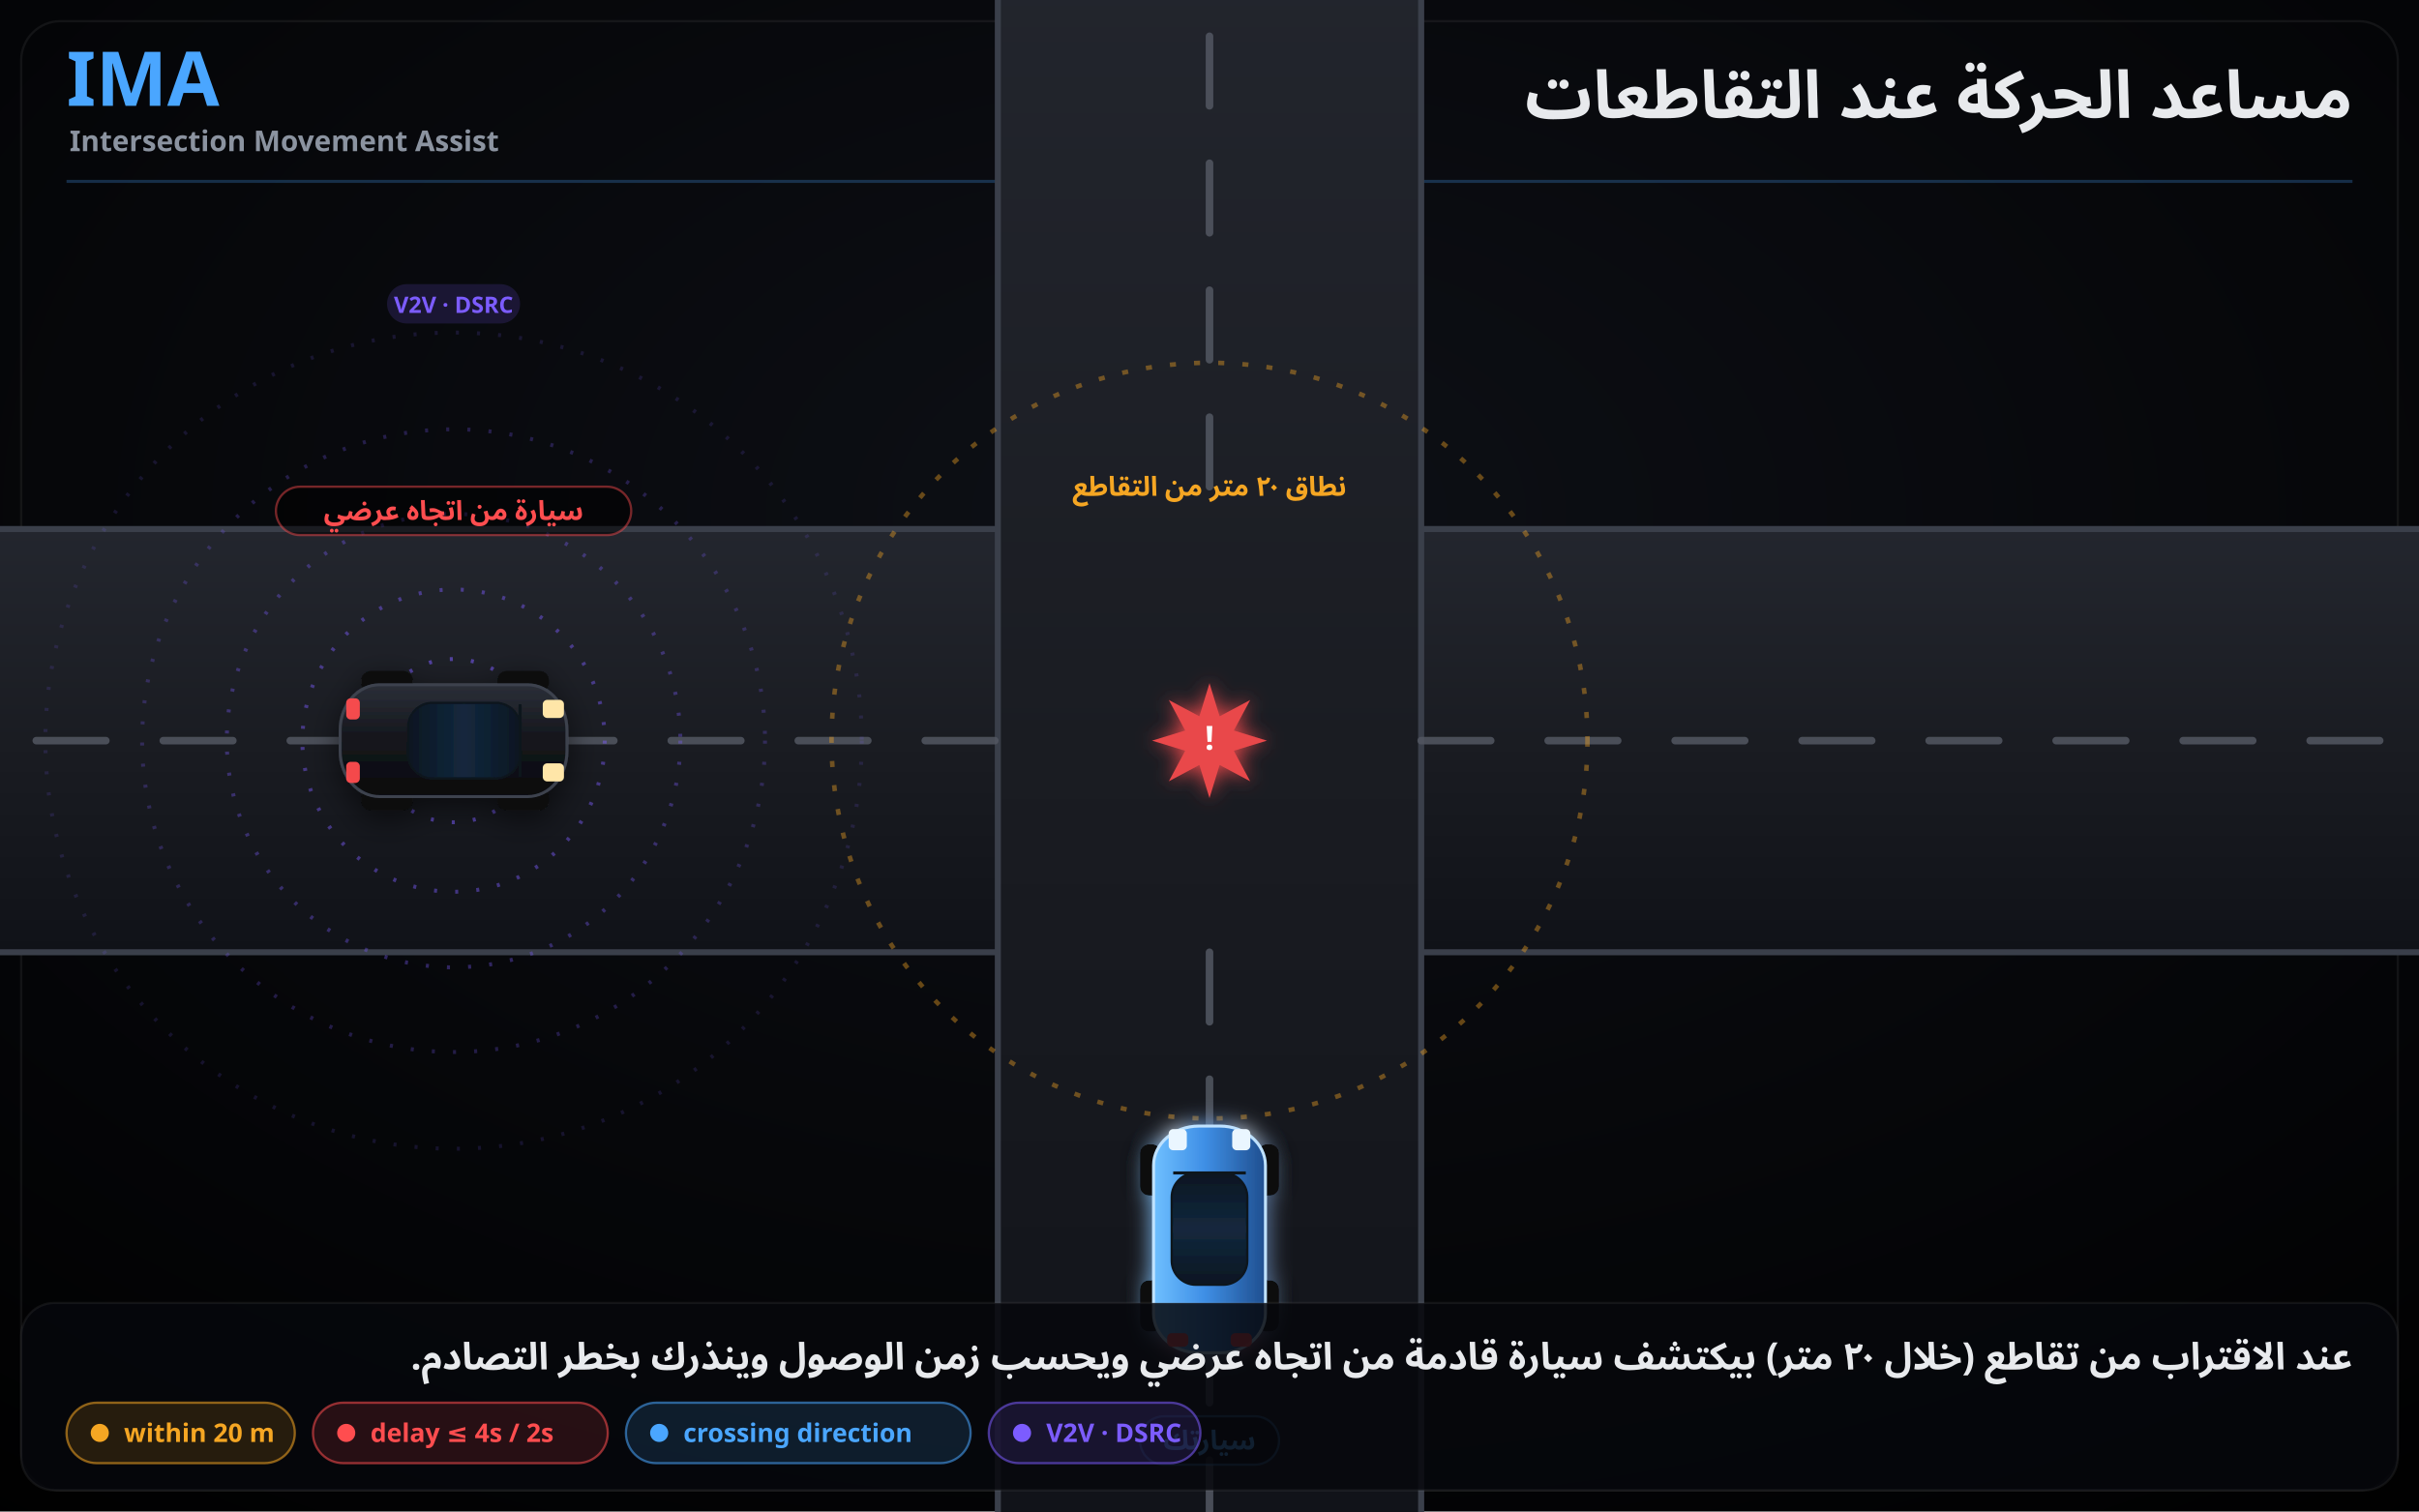
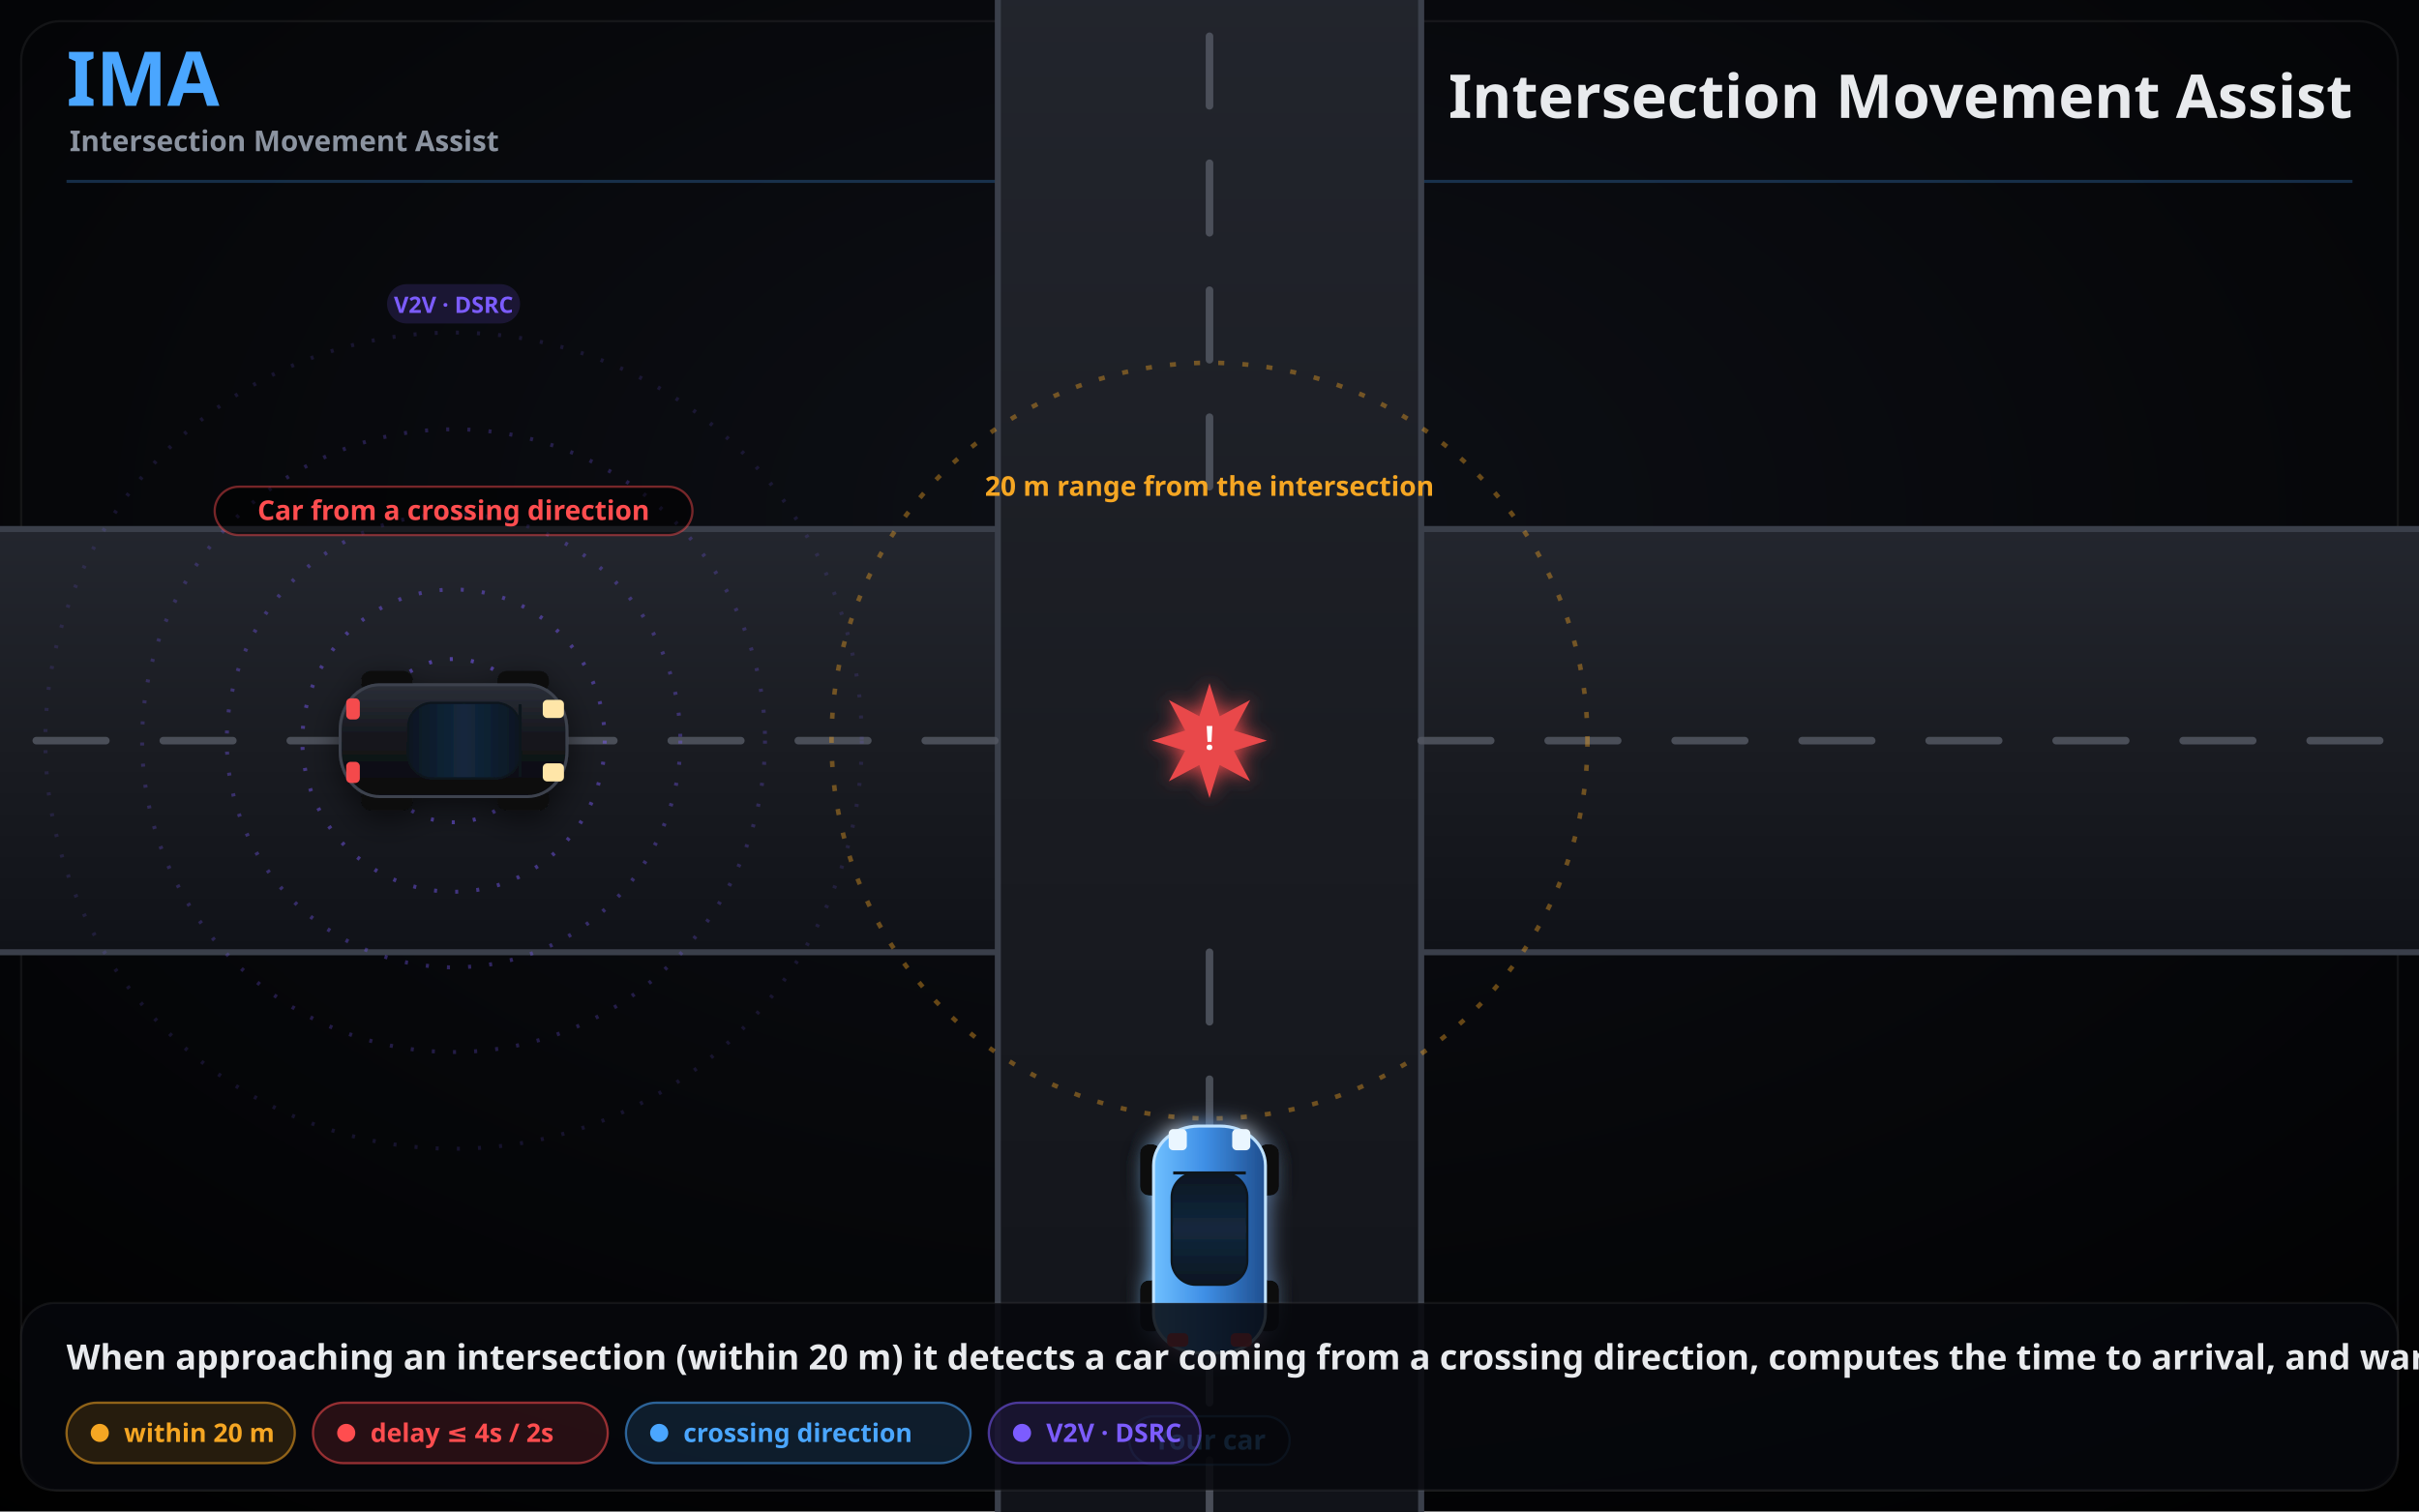
<svg xmlns="http://www.w3.org/2000/svg" viewBox="0 0 1600 1000" font-family="'Segoe UI','Noto Sans Arabic',sans-serif" width="1600" height="1000">
  <defs>
    <radialGradient id="gBg" cx="50%" cy="34%" r="85%">
      <stop offset="0%" stop-color="#0e1016" />
      <stop offset="55%" stop-color="#06070a" />
      <stop offset="100%" stop-color="#000000" />
    </radialGradient>
    <linearGradient id="gRoad" x1="0" y1="0" x2="0" y2="1">
      <stop offset="0%" stop-color="#23262e" />
      <stop offset="50%" stop-color="#1a1c22" />
      <stop offset="100%" stop-color="#101218" />
    </linearGradient>
    <linearGradient id="gHost" x1="0" y1="0" x2="0" y2="1">
      <stop offset="0%" stop-color="#6fc0ff" />
      <stop offset="45%" stop-color="#3f8fe6" />
      <stop offset="100%" stop-color="#1f4f8f" />
    </linearGradient>
    <linearGradient id="gThreat" x1="0" y1="0" x2="0" y2="1">
      <stop offset="0%" stop-color="#2b2f38" />
      <stop offset="45%" stop-color="#16181e" />
      <stop offset="100%" stop-color="#08090c" />
    </linearGradient>
    <linearGradient id="gNeutral" x1="0" y1="0" x2="0" y2="1">
      <stop offset="0%" stop-color="#3a3f4a" />
      <stop offset="50%" stop-color="#272b33" />
      <stop offset="100%" stop-color="#15171c" />
    </linearGradient>
    <linearGradient id="gTruck" x1="0" y1="0" x2="0" y2="1">
      <stop offset="0%" stop-color="#5b6272" />
      <stop offset="50%" stop-color="#454b57" />
      <stop offset="100%" stop-color="#2b2f38" />
    </linearGradient>
    <linearGradient id="gGlass" x1="0" y1="0" x2="1" y2="0">
      <stop offset="0%" stop-color="#0b1622" />
      <stop offset="50%" stop-color="#13283d" />
      <stop offset="100%" stop-color="#0b1622" />
    </linearGradient>
    <filter id="glowB" x="-60%" y="-60%" width="220%" height="220%">
      <feGaussianBlur stdDeviation="7" result="b" />
      <feMerge>
        <feMergeNode in="b" />
        <feMergeNode in="SourceGraphic" />
      </feMerge>
    </filter>
    <filter id="glowR" x="-80%" y="-80%" width="260%" height="260%">
      <feGaussianBlur stdDeviation="6" result="b" />
      <feMerge>
        <feMergeNode in="b" />
        <feMergeNode in="SourceGraphic" />
      </feMerge>
    </filter>
    <filter id="soft" x="-40%" y="-40%" width="180%" height="180%">
      <feDropShadow dx="0" dy="6" stdDeviation="10" flood-color="#000" flood-opacity="0.55" />
    </filter>
    <marker id="arrow" viewBox="0 0 10 10" refX="8" refY="5" markerWidth="7" markerHeight="7" orient="auto-start-reverse">
      <path d="M0 0 L10 5 L0 10 z" fill="#4aa6ff" />
    </marker>
    <marker id="arrowW" viewBox="0 0 10 10" refX="8" refY="5" markerWidth="7" markerHeight="7" orient="auto-start-reverse">
      <path d="M0 0 L10 5 L0 10 z" fill="#f5a623" />
    </marker>
  </defs>
  <rect x="0" y="0" width="1600" height="1000" fill="url(#gBg)" />
  <rect x="14" y="14" width="1572" height="972" rx="26" fill="none" stroke="#ffffff" stroke-opacity="0.06" stroke-width="1.5" />
  <text x="44" y="70" font-family="'Segoe UI','Noto Sans Arabic',sans-serif" font-size="50" font-weight="900" fill="#4aa6ff">IMA</text>
  <text x="46" y="100" font-family="'Segoe UI','Noto Sans Arabic',sans-serif" font-size="19" font-weight="600" fill="#8b93a0">Intersection Movement Assist</text>
-   <text x="1556" y="78" font-family="'Noto Sans Arabic','Vazirmatn','Segoe UI',sans-serif" font-size="44" font-weight="800" fill="#e8eaed" text-anchor="end">مساعد الحركة عند التقاطعات</text>
+   <text x="1556" y="78" font-family="'Segoe UI','Noto Sans Arabic',sans-serif" font-size="40" font-weight="800" fill="#e8eaed" text-anchor="end">Intersection Movement Assist</text>
  <line x1="44" y1="120" x2="1556" y2="120" stroke="#4aa6ff" stroke-opacity="0.25" stroke-width="2" />
  <g>
    <rect x="-60" y="350" width="1720" height="280" fill="url(#gRoad)" />
    <line x1="-60" y1="350" x2="1660" y2="350" stroke="#3a3f4a" stroke-width="4" />
    <line x1="-60" y1="630" x2="1660" y2="630" stroke="#3a3f4a" stroke-width="4" />
    <rect x="660" y="-60" width="280" height="1120" fill="url(#gRoad)" />
    <line x1="660" y1="-60" x2="660" y2="1060" stroke="#3a3f4a" stroke-width="4" />
    <line x1="940" y1="-60" x2="940" y2="1060" stroke="#3a3f4a" stroke-width="4" />
    <line x1="-60" y1="490" x2="660" y2="490" stroke="#525762" stroke-width="5" stroke-dasharray="46 38" stroke-linecap="round" opacity="0.85" />
    <line x1="940" y1="490" x2="1660" y2="490" stroke="#525762" stroke-width="5" stroke-dasharray="46 38" stroke-linecap="round" opacity="0.85" />
    <line x1="800" y1="-60" x2="800" y2="350" stroke="#525762" stroke-width="5" stroke-dasharray="46 38" stroke-linecap="round" opacity="0.85" />
    <line x1="800" y1="630" x2="800" y2="1060" stroke="#525762" stroke-width="5" stroke-dasharray="46 38" stroke-linecap="round" opacity="0.85" />
    <circle cx="800" cy="490" r="250" fill="none" stroke="#f5a623" stroke-opacity="0.4" stroke-dasharray="4 12" stroke-width="3" />
-     <text x="800" y="328" font-family="'Noto Sans Arabic','Vazirmatn','Segoe UI',sans-serif" font-size="18" font-weight="700" fill="#f5a623" text-anchor="middle">نطاق ٢٠ متر من التقاطع</text>
+     <text x="800" y="328" font-family="'Segoe UI','Noto Sans Arabic',sans-serif" font-size="18" font-weight="700" fill="#f5a623" text-anchor="middle">20 m range from the intersection</text>
    <circle cx="300" cy="490" r="54" fill="none" stroke="#7c5cff" stroke-width="2.6" stroke-dasharray="2 12" opacity="0.55" />
    <circle cx="300" cy="490" r="100" fill="none" stroke="#7c5cff" stroke-width="2.6" stroke-dasharray="2 12" opacity="0.45" />
    <circle cx="300" cy="490" r="150" fill="none" stroke="#7c5cff" stroke-width="2.6" stroke-dasharray="2 12" opacity="0.35" />
    <circle cx="300" cy="490" r="206" fill="none" stroke="#7c5cff" stroke-width="2.6" stroke-dasharray="2 12" opacity="0.25" />
    <circle cx="300" cy="490" r="270" fill="none" stroke="#7c5cff" stroke-width="2.6" stroke-dasharray="2 12" opacity="0.15" />
    <g transform="translate(300,214)">
      <rect x="-44" y="-26" width="88" height="26" rx="13" fill="#7c5cff" opacity="0.16" />
      <text x="0" y="-7" font-family="'Segoe UI','Noto Sans Arabic',sans-serif" font-size="15" font-weight="800" fill="#7c5cff" text-anchor="middle">V2V · DSRC</text>
    </g>
    <g transform="translate(300,490) rotate(0) scale(1.0)" filter="url(#soft)">
      <rect x="-61" y="-46.0" width="34" height="14" rx="6" fill="#070809" />
      <rect x="-61" y="32.0" width="34" height="14" rx="6" fill="#070809" />
      <rect x="29" y="-46.0" width="34" height="14" rx="6" fill="#070809" />
      <rect x="29" y="32.0" width="34" height="14" rx="6" fill="#070809" />
      <rect x="-75.0" y="-37.0" width="150" height="74" rx="26" ry="30" fill="url(#gThreat)" stroke="#3c424e" stroke-width="2" />
      <rect x="-30" y="-25.0" width="74" height="50" rx="16" fill="url(#gGlass)" stroke="#0a141f" stroke-width="1.5" />
      <line x1="44" y1="-24.0" x2="44" y2="24.0" stroke="#08121c" stroke-width="2" />
      <rect x="59.0" y="-27.0" width="14" height="12" rx="3" fill="#ffe6a8" />
      <rect x="59.0" y="15.0" width="14" height="12" rx="3" fill="#ffe6a8" />
      <rect x="-71.0" y="-28.0" width="9" height="14" rx="3" fill="#ff4d4f" opacity="0.95" />
      <rect x="-71.0" y="14.0" width="9" height="14" rx="3" fill="#ff4d4f" opacity="0.95" />
      <line x1="-70.0" y1="0" x2="-70.0" y2="0" stroke="#ff4d4f" stroke-width="5" />
    </g>
    <g transform="translate(800,820) rotate(-90) scale(1.0)" filter="url(#glowB)">
      <rect x="-61" y="-46.0" width="34" height="14" rx="6" fill="#070809" />
      <rect x="-61" y="32.0" width="34" height="14" rx="6" fill="#070809" />
      <rect x="29" y="-46.0" width="34" height="14" rx="6" fill="#070809" />
      <rect x="29" y="32.0" width="34" height="14" rx="6" fill="#070809" />
      <rect x="-75.0" y="-37.0" width="150" height="74" rx="26" ry="30" fill="url(#gHost)" stroke="#bfe2ff" stroke-width="2" />
      <rect x="-30" y="-25.0" width="74" height="50" rx="16" fill="url(#gGlass)" stroke="#0a141f" stroke-width="1.5" />
      <line x1="44" y1="-24.0" x2="44" y2="24.0" stroke="#08121c" stroke-width="2" />
      <rect x="59.0" y="-27.0" width="14" height="12" rx="3" fill="#eaf6ff" />
      <rect x="59.0" y="15.0" width="14" height="12" rx="3" fill="#eaf6ff" />
      <rect x="-71.0" y="-28.0" width="9" height="14" rx="3" fill="#ff4d4f" opacity="0.95" />
      <rect x="-71.0" y="14.0" width="9" height="14" rx="3" fill="#ff4d4f" opacity="0.95" />
      <line x1="-70.0" y1="0" x2="-70.0" y2="0" stroke="#ff4d4f" stroke-width="5" />
    </g>
    <polygon points="800.0,452.0 806.7,473.9 826.9,463.1 816.1,483.3 838.0,490.0 816.1,496.7 826.9,516.9 806.7,506.1 800.0,528.0 793.3,506.1 773.1,516.9 783.9,496.7 762.0,490.0 783.9,483.3 773.1,463.1 793.3,473.9" fill="#ff4d4f" opacity="0.9" filter="url(#glowR)" />
    <text x="800" y="496" font-family="'Segoe UI','Noto Sans Arabic',sans-serif" font-size="22" font-weight="900" fill="#fff" text-anchor="middle">!</text>
    <g transform="translate(800,955)">
-       <rect x="-46.0" y="-18" width="92" height="32" rx="16" fill="rgba(0,0,0,0.55)" stroke="#4aa6ff" stroke-opacity="0.45" stroke-width="1.5" />
-       <text x="0" y="4" font-family="'Noto Sans Arabic','Vazirmatn','Segoe UI',sans-serif" font-size="18" font-weight="700" fill="#4aa6ff" text-anchor="middle">سيارتك</text>
+       <rect x="-53.0" y="-18" width="106" height="32" rx="16" fill="rgba(0,0,0,0.55)" stroke="#4aa6ff" stroke-opacity="0.45" stroke-width="1.5" />
+       <text x="0" y="4" font-family="'Segoe UI','Noto Sans Arabic',sans-serif" font-size="18" font-weight="700" fill="#4aa6ff" text-anchor="middle">Your car</text>
    </g>
    <g transform="translate(300,340)">
-       <rect x="-117.5" y="-18" width="235" height="32" rx="16" fill="rgba(0,0,0,0.55)" stroke="#ff4d4f" stroke-opacity="0.45" stroke-width="1.5" />
-       <text x="0" y="4" font-family="'Noto Sans Arabic','Vazirmatn','Segoe UI',sans-serif" font-size="18" font-weight="700" fill="#ff4d4f" text-anchor="middle">سيارة من اتجاه عرضي</text>
+       <rect x="-158.0" y="-18" width="316" height="32" rx="16" fill="rgba(0,0,0,0.55)" stroke="#ff4d4f" stroke-opacity="0.45" stroke-width="1.5" />
+       <text x="0" y="4" font-family="'Segoe UI','Noto Sans Arabic',sans-serif" font-size="18" font-weight="700" fill="#ff4d4f" text-anchor="middle">Car from a crossing direction</text>
    </g>
  </g>
  <rect x="14" y="862" width="1572" height="124" rx="22" fill="rgba(6,8,12,0.85)" stroke="#ffffff" stroke-opacity="0.06" stroke-width="1.5" />
-   <text x="1556" y="906" font-family="'Noto Sans Arabic','Vazirmatn','Segoe UI',sans-serif" font-size="25" font-weight="600" fill="#e8eaed" direction="rtl" text-anchor="start">عند الاقتراب من تقاطع (خلال ٢٠ متر) بيكتشف سيارة قادمة من اتجاه عرضي ويحسب زمن الوصول وينذرك بخطر التصادم.</text>
+   <text x="44" y="906" font-family="'Segoe UI','Noto Sans Arabic',sans-serif" font-size="23" font-weight="600" fill="#e8eaed" text-anchor="start">When approaching an intersection (within 20 m) it detects a car coming from a crossing direction, computes the time to arrival, and warns you of a collision risk.</text>
  <g transform="translate(44,928)">
    <rect x="0" y="0" width="151" height="40" rx="20" fill="#f5a623" fill-opacity="0.14" stroke="#f5a623" stroke-opacity="0.55" stroke-width="1.5" />
    <circle cx="22" cy="20" r="6" fill="#f5a623" />
    <text x="38" y="26" font-family="'Segoe UI','Noto Sans Arabic',sans-serif" font-size="17" font-weight="700" fill="#f5a623">within 20 m</text>
  </g>
  <g transform="translate(207,928)">
    <rect x="0" y="0" width="195" height="40" rx="20" fill="#ff4d4f" fill-opacity="0.14" stroke="#ff4d4f" stroke-opacity="0.55" stroke-width="1.5" />
    <circle cx="22" cy="20" r="6" fill="#ff4d4f" />
    <text x="38" y="26" font-family="'Segoe UI','Noto Sans Arabic',sans-serif" font-size="17" font-weight="700" fill="#ff4d4f">delay ≤ 4s / 2s</text>
  </g>
  <g transform="translate(414,928)">
    <rect x="0" y="0" width="228" height="40" rx="20" fill="#4aa6ff" fill-opacity="0.14" stroke="#4aa6ff" stroke-opacity="0.55" stroke-width="1.5" />
    <circle cx="22" cy="20" r="6" fill="#4aa6ff" />
    <text x="38" y="26" font-family="'Segoe UI','Noto Sans Arabic',sans-serif" font-size="17" font-weight="700" fill="#4aa6ff">crossing direction</text>
  </g>
  <g transform="translate(654,928)">
    <rect x="0" y="0" width="140" height="40" rx="20" fill="#7c5cff" fill-opacity="0.14" stroke="#7c5cff" stroke-opacity="0.55" stroke-width="1.5" />
    <circle cx="22" cy="20" r="6" fill="#7c5cff" />
    <text x="38" y="26" font-family="'Segoe UI','Noto Sans Arabic',sans-serif" font-size="17" font-weight="700" fill="#7c5cff">V2V · DSRC</text>
  </g>
</svg>
